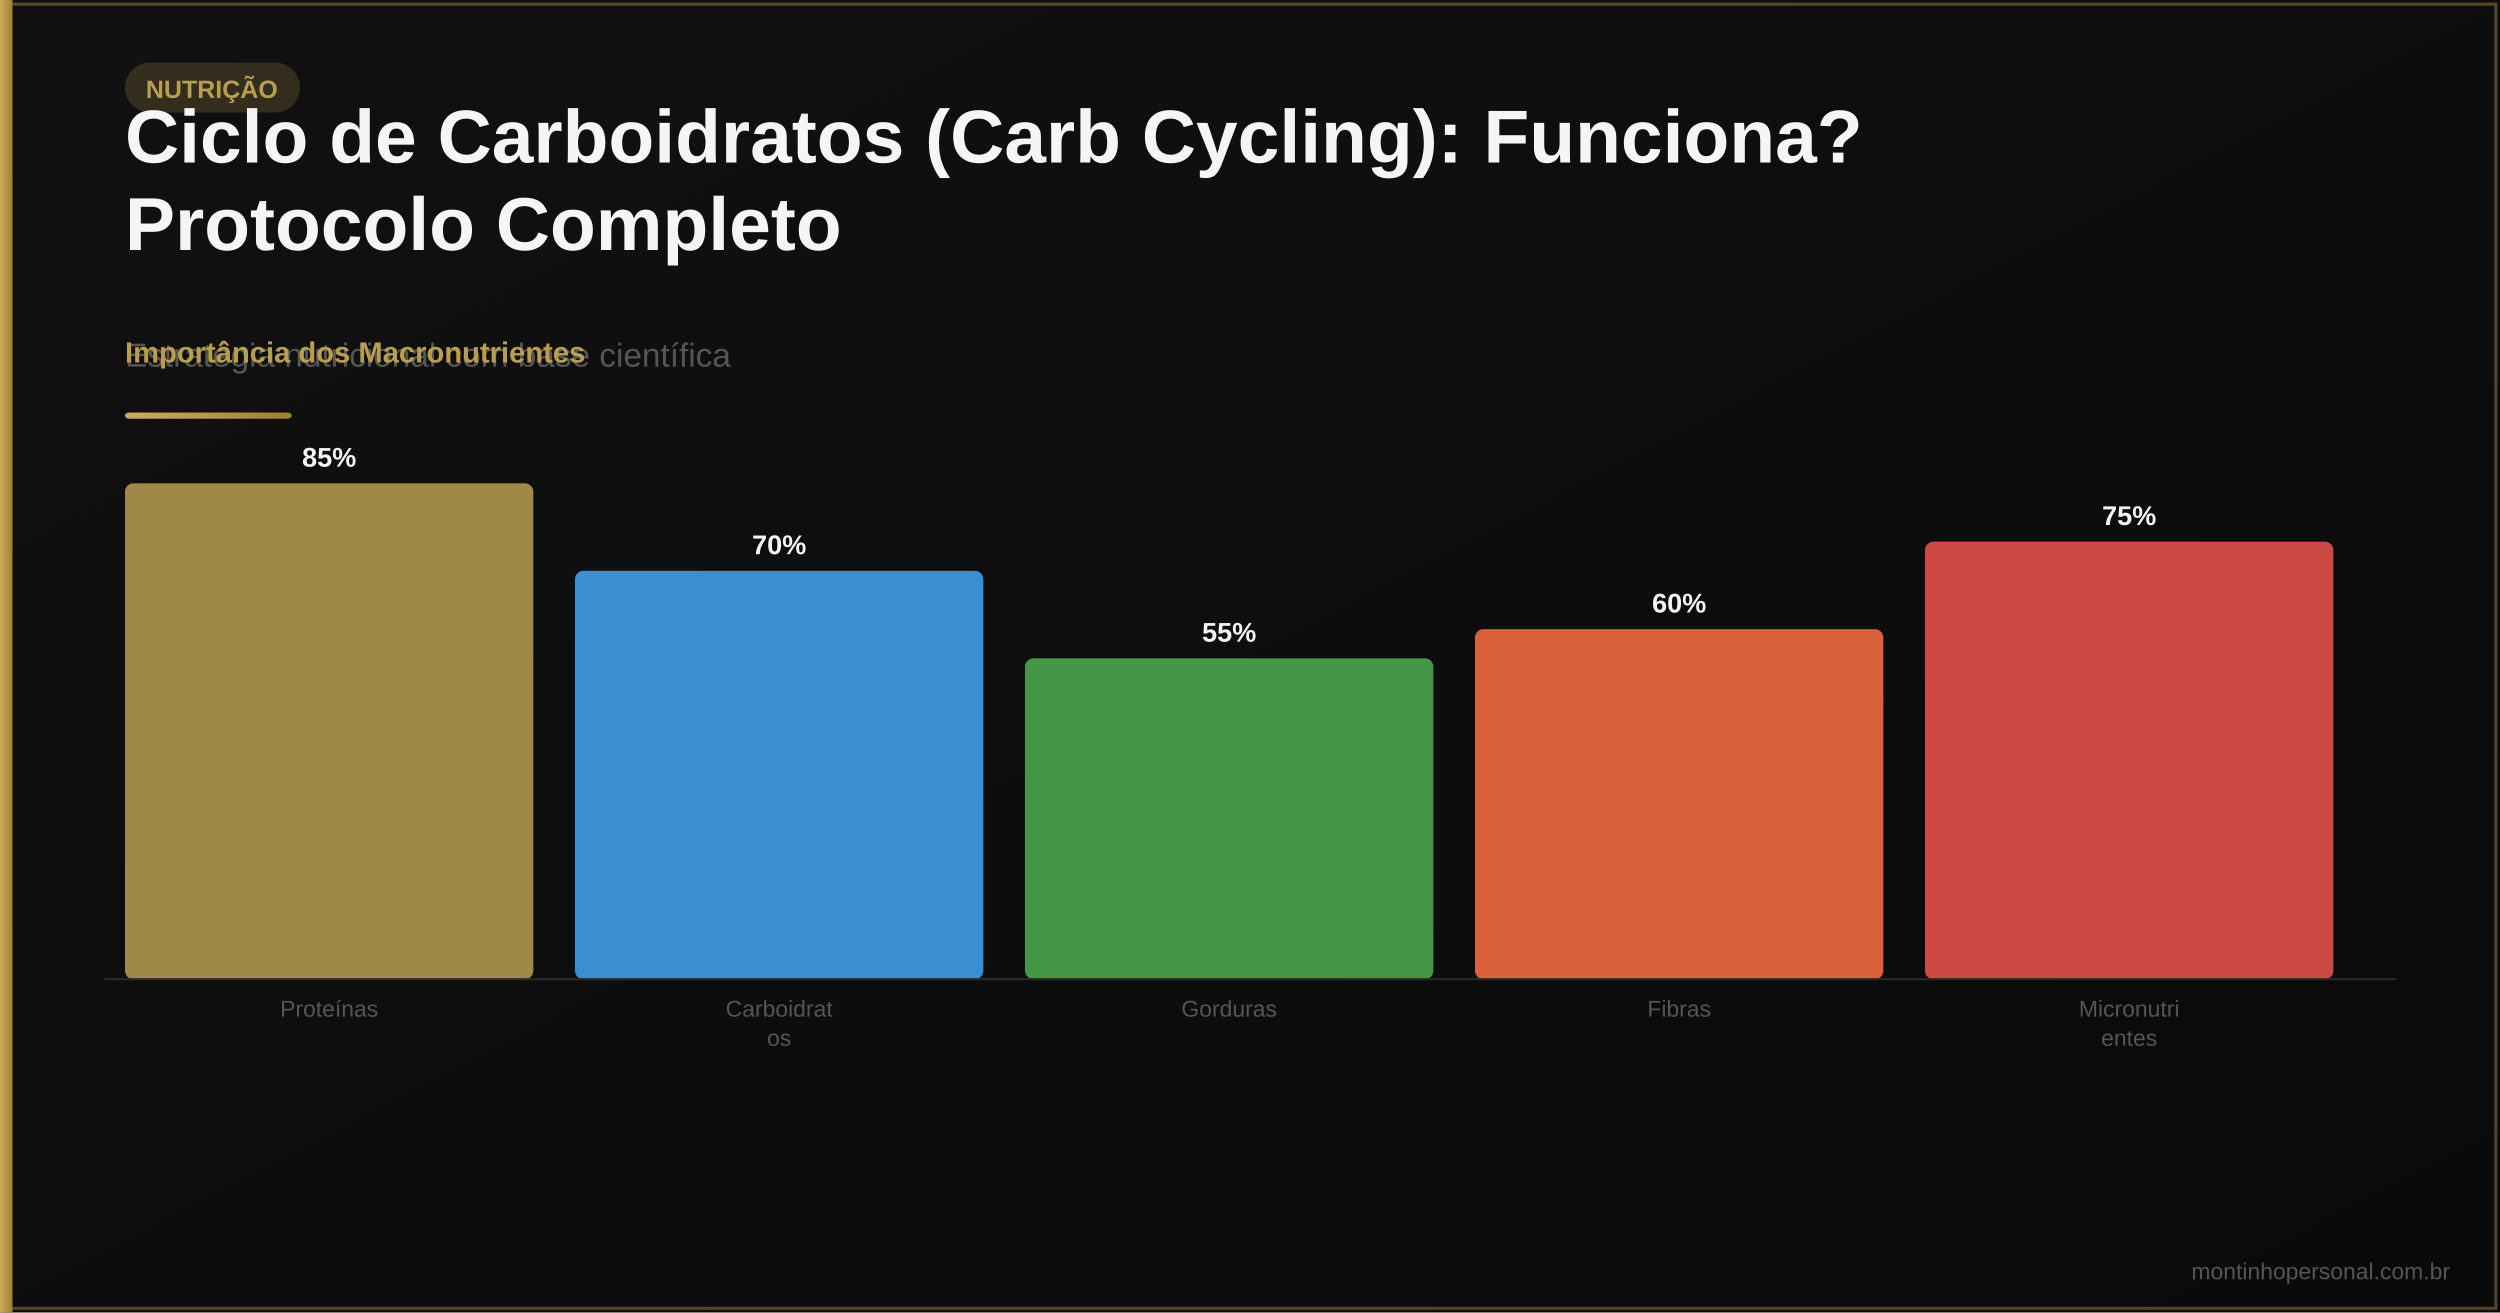
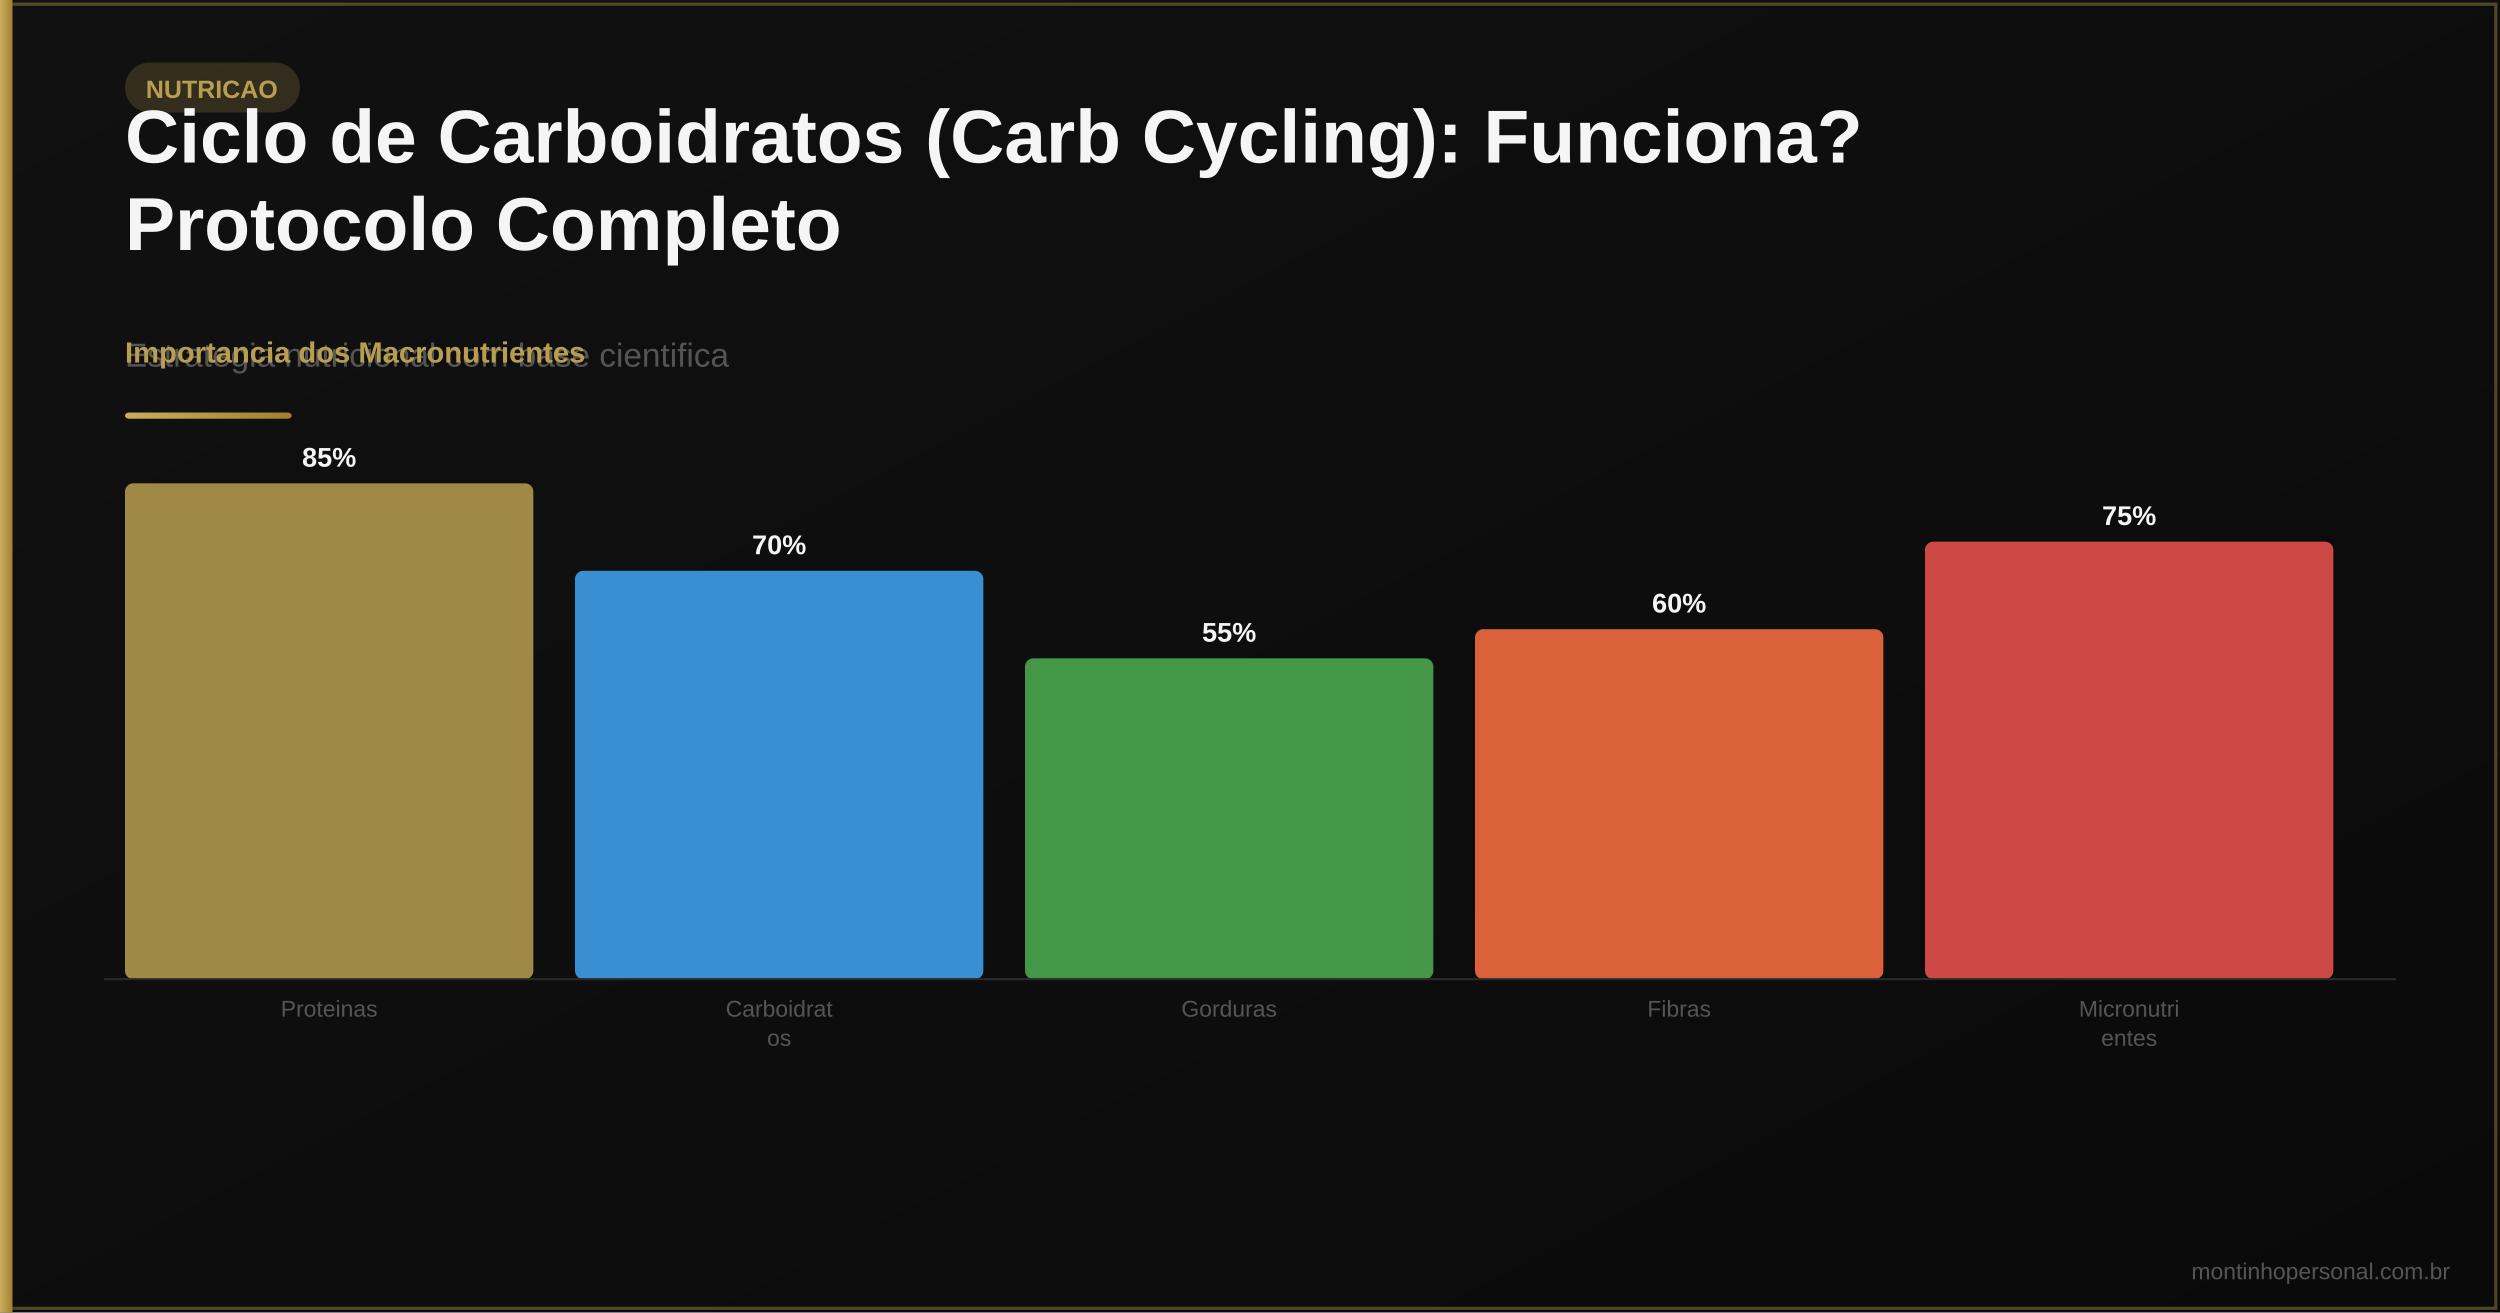
<svg xmlns="http://www.w3.org/2000/svg" viewBox="0 0 1200 630" width="1200" height="630" role="img" aria-label="Ciclo de Carboidratos (Carb Cycling): Funciona? Protocolo Completo">
  <defs>
    <linearGradient id="bg" x1="0" y1="0" x2="1" y2="1">
      <stop offset="0%" stop-color="#111111" />
      <stop offset="100%" stop-color="#0a0a0a" />
    </linearGradient>
    <linearGradient id="gold" x1="0" y1="0" x2="1" y2="0">
      <stop offset="0%" stop-color="#C9AE60" />
      <stop offset="100%" stop-color="#A08030" />
    </linearGradient>
  </defs>
  <rect width="1200" height="630" fill="url(#bg)" />
  <rect x="2" y="2" width="1196" height="626" fill="none" stroke="#BA9E50" stroke-width="1.5" opacity="0.4" />
  <rect x="0" y="0" width="6" height="630" fill="url(#gold)" />
  <text x="1176" y="614" font-family="Arial,sans-serif" font-size="11" fill="#555555" text-anchor="end">montinhopersonal.com.br</text>
  <rect x="60" y="30" width="84" height="24" rx="12" fill="#BA9E50" opacity="0.2" />
-   <text x="70" y="47" font-family="Arial,sans-serif" font-size="12" fill="#BA9E50" font-weight="bold">NUTRIÇÃO</text>
+   <text x="70" y="47" font-family="Arial,sans-serif" font-size="12" fill="#BA9E50" font-weight="bold">NUTRICAO</text>
  <text x="60" y="78" font-family="Arial,sans-serif" font-size="36" fill="#F5F5F5" font-weight="bold">Ciclo de Carboidratos (Carb Cycling): Funciona?</text>
  <text x="60" y="120" font-family="Arial,sans-serif" font-size="36" fill="#F5F5F5" font-weight="bold">Protocolo Completo</text>
-   <text x="60" y="176" font-family="Arial,sans-serif" font-size="16" fill="#555555">Estratégia nutricional com base científica</text>
+   <text x="60" y="176" font-family="Arial,sans-serif" font-size="16" fill="#555555">Estrategia nutricional com base cientifica</text>
  <rect x="60" y="198" width="80" height="3" rx="2" fill="url(#gold)" />
-   <text x="60" y="174" font-family="Arial,sans-serif" font-size="14" fill="#BA9E50" font-weight="bold">Importância dos Macronutrientes</text>
+   <text x="60" y="174" font-family="Arial,sans-serif" font-size="14" fill="#BA9E50" font-weight="bold">Importancia dos Macronutrientes</text>
  <rect x="60" y="232" width="196" height="238" rx="4" fill="#BA9E50" opacity="0.85" />
-   <text x="158" y="488" font-family="Arial,sans-serif" font-size="11" fill="#555555" text-anchor="middle">Proteínas</text>
+   <text x="158" y="488" font-family="Arial,sans-serif" font-size="11" fill="#555555" text-anchor="middle">Proteinas</text>
  <text x="158" y="224" font-family="Arial,sans-serif" font-size="13" fill="#F5F5F5" text-anchor="middle" font-weight="bold">85%</text>
  <rect x="276" y="274" width="196" height="196" rx="4" fill="#42A5F5" opacity="0.85" />
  <text x="374" y="488" font-family="Arial,sans-serif" font-size="11" fill="#555555" text-anchor="middle">Carboidrat</text>
  <text x="374" y="502" font-family="Arial,sans-serif" font-size="11" fill="#555555" text-anchor="middle">os</text>
  <text x="374" y="266" font-family="Arial,sans-serif" font-size="13" fill="#F5F5F5" text-anchor="middle" font-weight="bold">70%</text>
  <rect x="492" y="316" width="196" height="154" rx="4" fill="#4CAF50" opacity="0.85" />
  <text x="590" y="488" font-family="Arial,sans-serif" font-size="11" fill="#555555" text-anchor="middle">Gorduras</text>
  <text x="590" y="308" font-family="Arial,sans-serif" font-size="13" fill="#F5F5F5" text-anchor="middle" font-weight="bold">55%</text>
  <rect x="708" y="302" width="196" height="168" rx="4" fill="#FF7043" opacity="0.85" />
  <text x="806" y="488" font-family="Arial,sans-serif" font-size="11" fill="#555555" text-anchor="middle">Fibras</text>
  <text x="806" y="294" font-family="Arial,sans-serif" font-size="13" fill="#F5F5F5" text-anchor="middle" font-weight="bold">60%</text>
  <rect x="924" y="260" width="196" height="210" rx="4" fill="#EF5350" opacity="0.85" />
  <text x="1022" y="488" font-family="Arial,sans-serif" font-size="11" fill="#555555" text-anchor="middle">Micronutri</text>
  <text x="1022" y="502" font-family="Arial,sans-serif" font-size="11" fill="#555555" text-anchor="middle">entes</text>
  <text x="1022" y="252" font-family="Arial,sans-serif" font-size="13" fill="#F5F5F5" text-anchor="middle" font-weight="bold">75%</text>
  <line x1="50" y1="470" x2="1150" y2="470" stroke="#2a2a2a" stroke-width="1" />
</svg>
